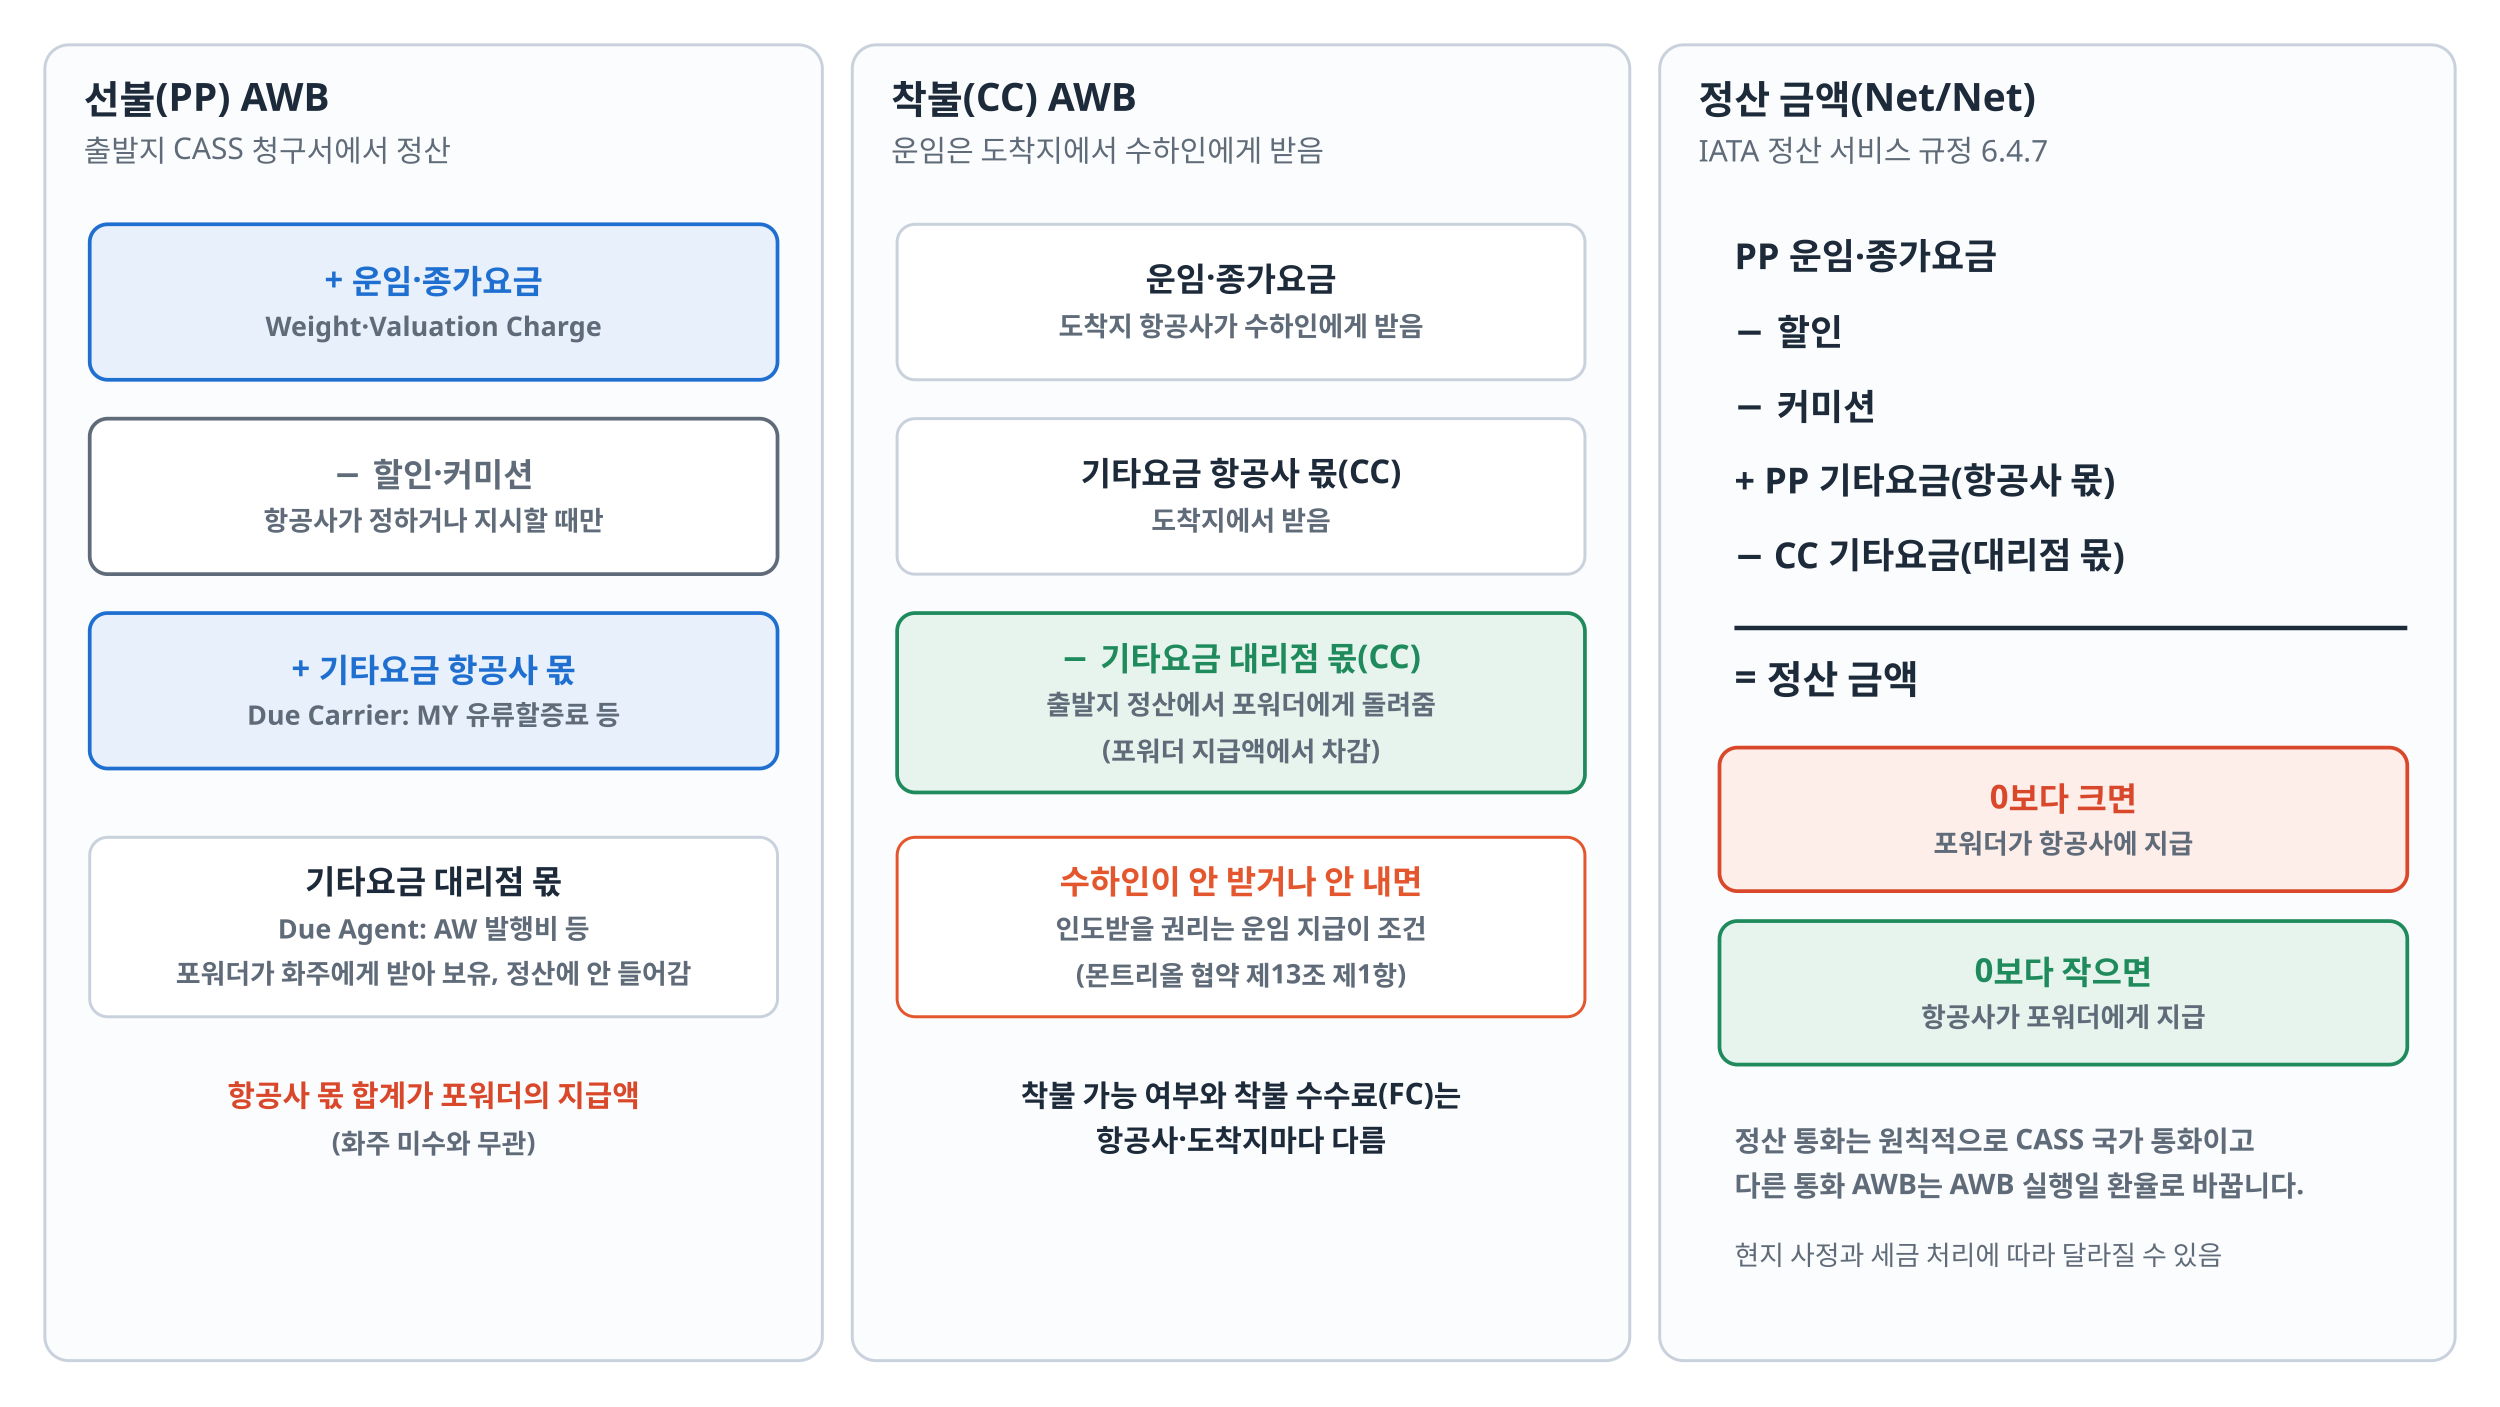
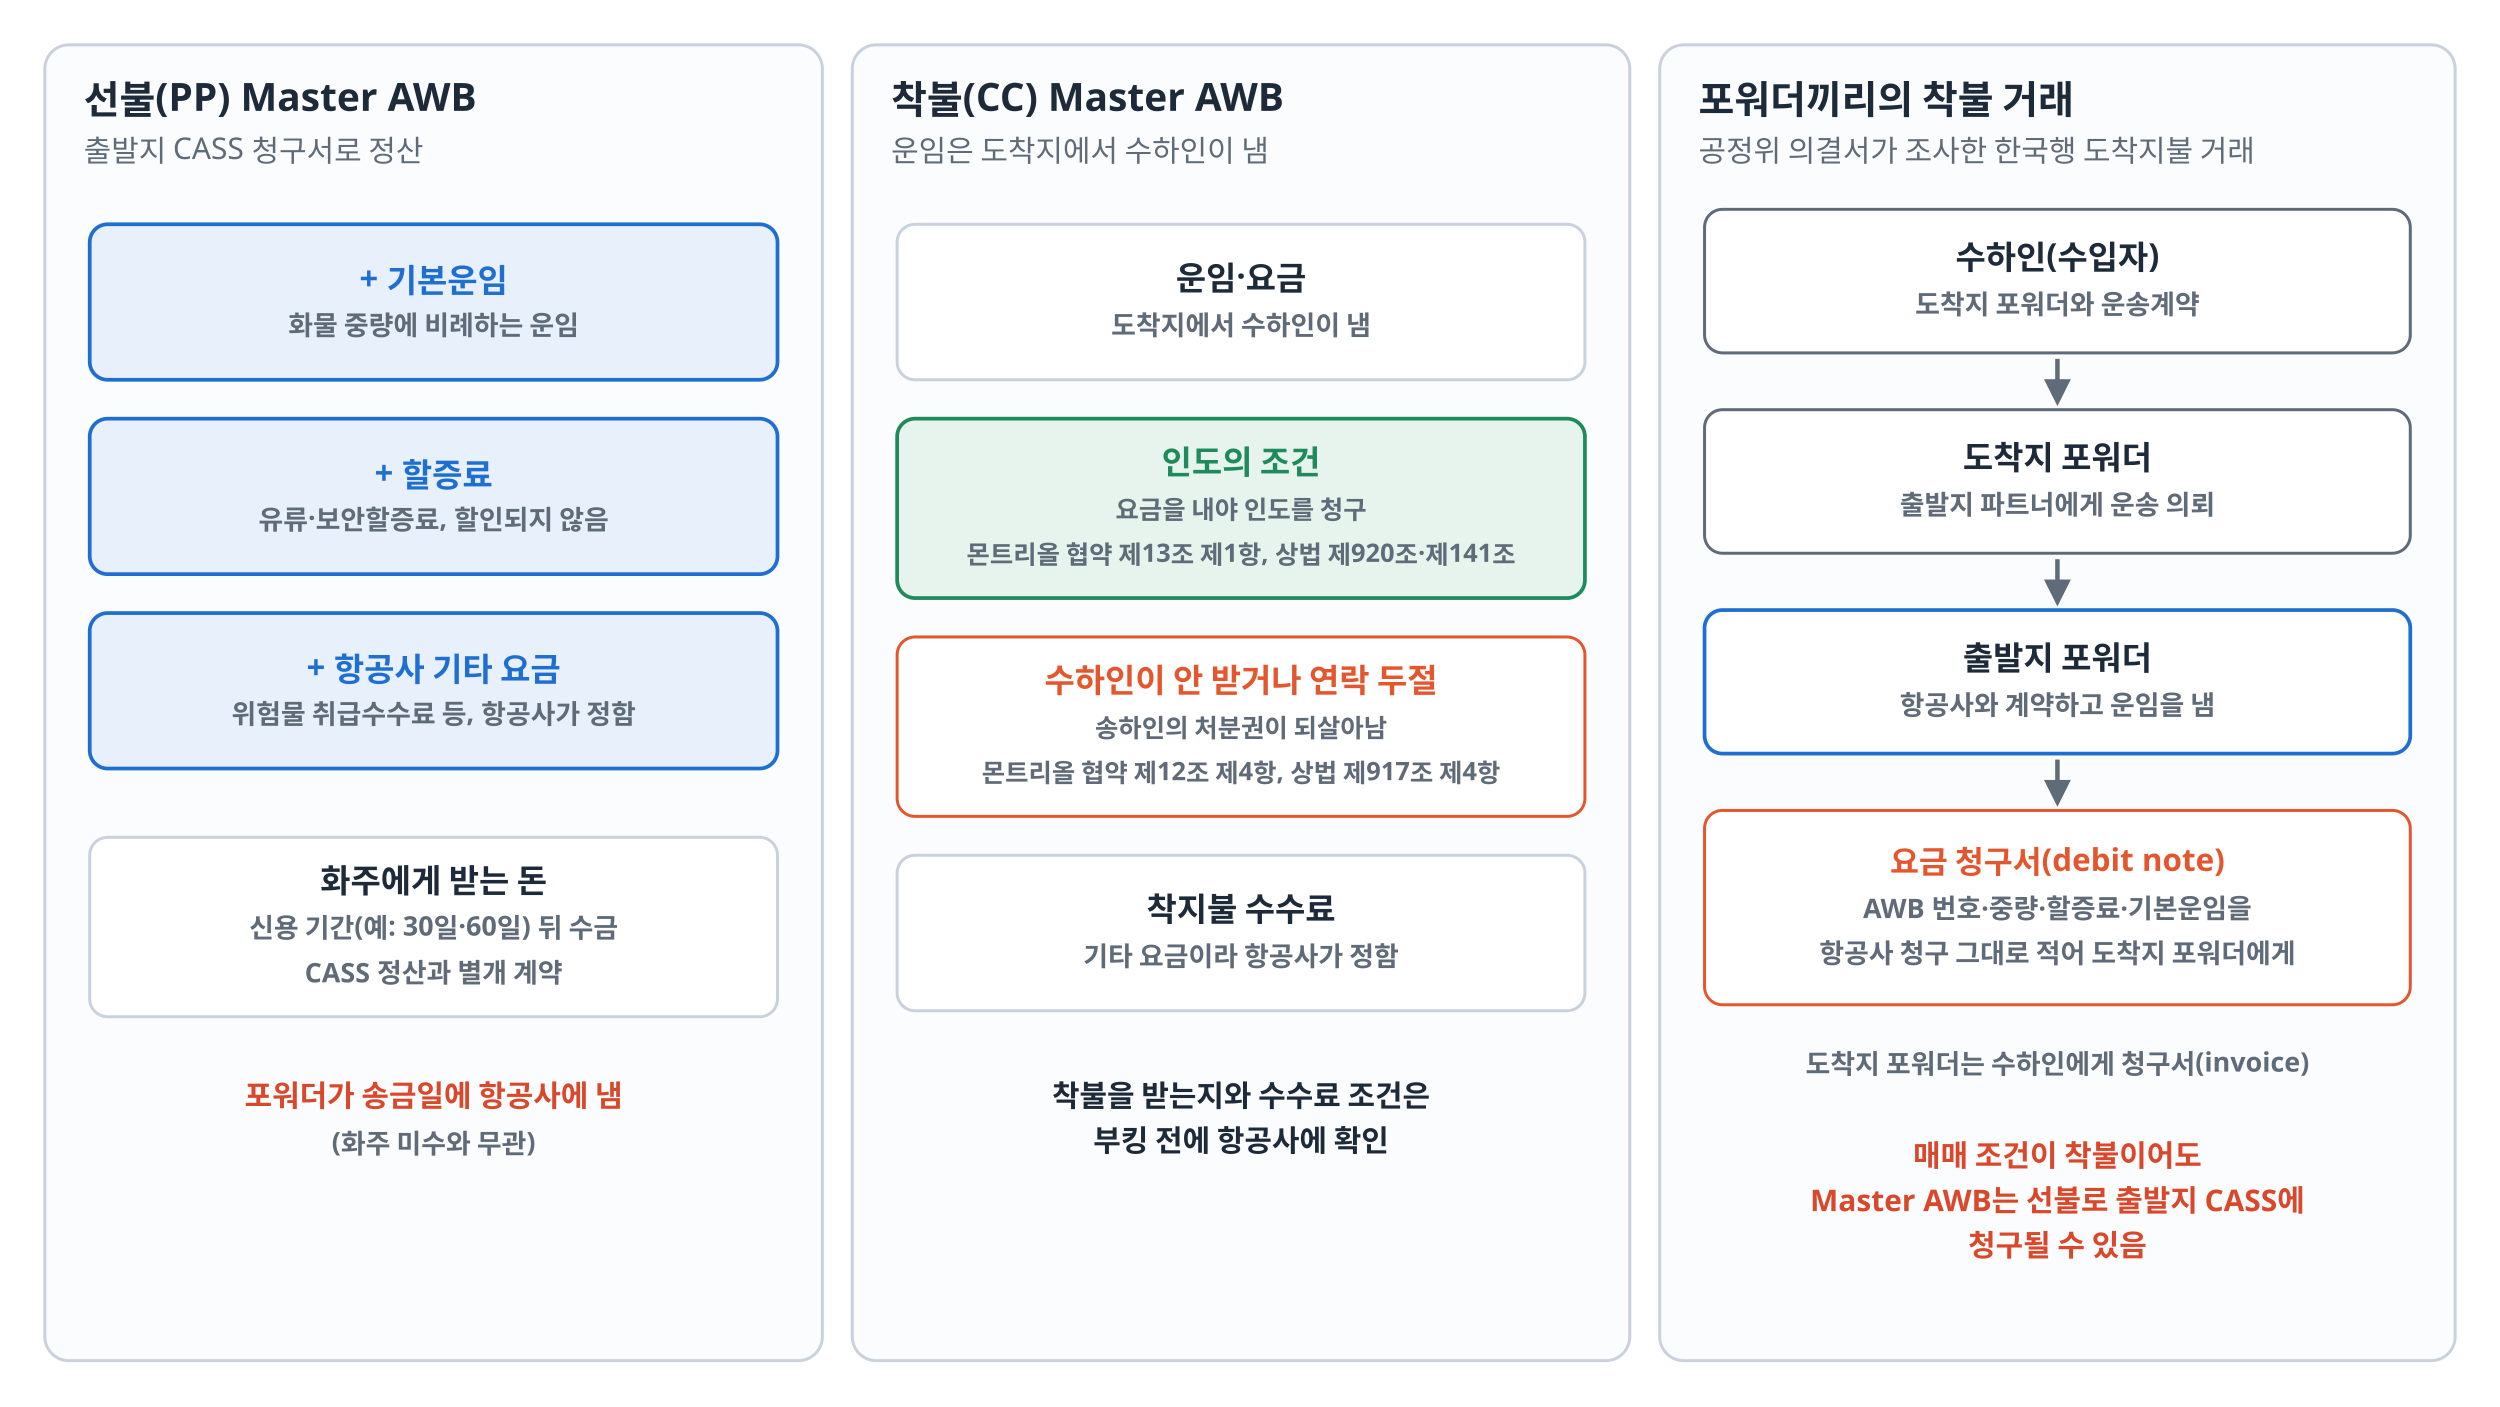
<svg xmlns="http://www.w3.org/2000/svg" viewBox="0 0 1672 941" width="1672" height="941" font-family="Pretendard, 'Noto Sans KR', 'Malgun Gothic', 'Apple SD Gothic Neo', sans-serif">
  <defs>
    <marker id="m-blue" viewBox="0 0 10 10" refX="8" refY="5" markerWidth="6" markerHeight="6" orient="auto-start-reverse">
      <path d="M0 0 10 5 0 10z" fill="#1f6fd1" />
    </marker>
    <marker id="m-green" viewBox="0 0 10 10" refX="8" refY="5" markerWidth="6" markerHeight="6" orient="auto-start-reverse">
      <path d="M0 0 10 5 0 10z" fill="#1f8a5b" />
    </marker>
    <marker id="m-red" viewBox="0 0 10 10" refX="8" refY="5" markerWidth="6" markerHeight="6" orient="auto-start-reverse">
      <path d="M0 0 10 5 0 10z" fill="#d9482b" />
    </marker>
    <marker id="m-ink" viewBox="0 0 10 10" refX="8" refY="5" markerWidth="6" markerHeight="6" orient="auto-start-reverse">
      <path d="M0 0 10 5 0 10z" fill="#5f6b78" />
    </marker>
    <marker id="m-org" viewBox="0 0 10 10" refX="8" refY="5" markerWidth="6" markerHeight="6" orient="auto-start-reverse">
      <path d="M0 0 10 5 0 10z" fill="#e4572e" />
    </marker>
  </defs>
  <rect width="1672" height="941" fill="#ffffff" />
  <rect x="30" y="30" width="520" height="880" fill="#fbfcfd" stroke="#c9d2dc" stroke-width="2" rx="16" />
  <rect x="570" y="30" width="520" height="880" fill="#fbfcfd" stroke="#c9d2dc" stroke-width="2" rx="16" />
  <rect x="1110" y="30" width="532" height="880" fill="#fbfcfd" stroke="#c9d2dc" stroke-width="2" rx="16" />
-   <text x="56" y="76" font-size="26" font-weight="800" fill="#1d2a3a" text-anchor="start">선불(PP) AWB</text>
-   <text x="56" y="108" font-size="20" font-weight="500" fill="#5f6b78" text-anchor="start">출발지 CASS 청구서에서 정산</text>
+   <text x="56" y="76" font-size="26" font-weight="800" fill="#1d2a3a" text-anchor="start">선불(PP) Master AWB</text>
+   <text x="56" y="108" font-size="20" font-weight="500" fill="#5f6b78" text-anchor="start">출발지 CASS 청구서로 정산</text>
  <rect x="60" y="150" width="460" height="104" rx="12" fill="#e8f0fb" stroke="#1f6fd1" stroke-width="2.5" />
-   <text x="290.0" y="194.7" font-size="22" font-weight="800" fill="#1f6fd1" text-anchor="middle">+ 운임·종가요금</text>
-   <text x="290.0" y="224.7" font-size="18" font-weight="600" fill="#5f6b78" text-anchor="middle">Weight·Valuation Charge</text>
-   <rect x="60" y="280" width="460" height="104" rx="12" fill="#ffffff" stroke="#5f6b78" stroke-width="2.5" />
-   <text x="290.0" y="324.7" font-size="22" font-weight="800" fill="#5f6b78" text-anchor="middle">− 할인·커미션</text>
-   <text x="290.0" y="354.7" font-size="18" font-weight="600" fill="#5f6b78" text-anchor="middle">항공사가 정하거나 지시할 때만</text>
+   <text x="290.0" y="194.0" font-size="22" font-weight="800" fill="#1f6fd1" text-anchor="middle">+ 기본운임</text>
+   <text x="290.0" y="224.0" font-size="18" font-weight="600" fill="#5f6b78" text-anchor="middle">화물 중량에 비례하는 운임</text>
+   <rect x="60" y="280" width="460" height="104" rx="12" fill="#e8f0fb" stroke="#1f6fd1" stroke-width="2.5" />
+   <text x="290.0" y="324.0" font-size="22" font-weight="800" fill="#1f6fd1" text-anchor="middle">+ 할증료</text>
+   <text x="290.0" y="354.0" font-size="18" font-weight="600" fill="#5f6b78" text-anchor="middle">유류·보안할증료, 할인되지 않음</text>
  <rect x="60" y="410" width="460" height="104" rx="12" fill="#e8f0fb" stroke="#1f6fd1" stroke-width="2.5" />
-   <text x="290.0" y="454.7" font-size="22" font-weight="800" fill="#1f6fd1" text-anchor="middle">+ 기타요금 항공사 몫</text>
-   <text x="290.0" y="484.7" font-size="18" font-weight="600" fill="#5f6b78" text-anchor="middle">Due Carrier: MY 유류할증료 등</text>
+   <text x="290.0" y="454.0" font-size="22" font-weight="800" fill="#1f6fd1" text-anchor="middle">+ 항공사 기타 요금</text>
+   <text x="290.0" y="484.0" font-size="18" font-weight="600" fill="#5f6b78" text-anchor="middle">위험물 취급수수료 등, 항공사가 정함</text>
  <rect x="60" y="560" width="460" height="120" rx="12" fill="#ffffff" stroke="#c9d2dc" stroke-width="2" />
-   <text x="290.0" y="597.7" font-size="22" font-weight="800" fill="#1d2a3a" text-anchor="middle">기타요금 대리점 몫</text>
-   <text x="290.0" y="627.7" font-size="18" font-weight="600" fill="#5f6b78" text-anchor="middle">Due Agent: AW 발행비 등</text>
-   <text x="290.0" y="657.7" font-size="18" font-weight="600" fill="#5f6b78" text-anchor="middle">포워더가 화주에게 받아 보유, 정산에 안 들어감</text>
-   <text x="290" y="740" font-size="20" font-weight="800" fill="#d9482b" text-anchor="middle">항공사 몫 합계가 포워더의 지급액</text>
+   <text x="290.0" y="597.0" font-size="22" font-weight="800" fill="#1d2a3a" text-anchor="middle">화주에게 받는 돈</text>
+   <text x="290.0" y="627.0" font-size="18" font-weight="600" fill="#5f6b78" text-anchor="middle">신용 기간(예: 30일·60일) 뒤 수금</text>
+   <text x="290.0" y="657.0" font-size="18" font-weight="600" fill="#5f6b78" text-anchor="middle">CASS 정산과 별개 계약</text>
+   <text x="290" y="740" font-size="20" font-weight="800" fill="#d9482b" text-anchor="middle">포워더가 송금일에 항공사에 냄</text>
  <text x="290" y="770" font-size="18" font-weight="600" fill="#5f6b78" text-anchor="middle">(화주 미수와 무관)</text>
-   <text x="596" y="76" font-size="26" font-weight="800" fill="#1d2a3a" text-anchor="start">착불(CC) AWB</text>
-   <text x="596" y="108" font-size="20" font-weight="500" fill="#5f6b78" text-anchor="start">운임은 도착지에서 수하인에게 받음</text>
+   <text x="596" y="76" font-size="26" font-weight="800" fill="#1d2a3a" text-anchor="start">착불(CC) Master AWB</text>
+   <text x="596" y="108" font-size="20" font-weight="500" fill="#5f6b78" text-anchor="start">운임은 도착지에서 수하인이 냄</text>
  <rect x="600" y="150" width="460" height="104" rx="12" fill="#ffffff" stroke="#c9d2dc" stroke-width="2" />
-   <text x="830.0" y="194.7" font-size="22" font-weight="800" fill="#1d2a3a" text-anchor="middle">운임·종가요금</text>
-   <text x="830.0" y="224.7" font-size="18" font-weight="600" fill="#5f6b78" text-anchor="middle">도착지 항공사가 수하인에게 받음</text>
-   <rect x="600" y="280" width="460" height="104" rx="12" fill="#ffffff" stroke="#c9d2dc" stroke-width="2" />
-   <text x="830.0" y="324.7" font-size="22" font-weight="800" fill="#1d2a3a" text-anchor="middle">기타요금 항공사 몫(CC)</text>
-   <text x="830.0" y="354.7" font-size="18" font-weight="600" fill="#5f6b78" text-anchor="middle">도착지에서 받음</text>
-   <rect x="600" y="410" width="460" height="120" rx="12" fill="#e6f4ed" stroke="#1f8a5b" stroke-width="2.5" />
-   <text x="830.0" y="447.7" font-size="22" font-weight="800" fill="#1f8a5b" text-anchor="middle">− 기타요금 대리점 몫(CC)</text>
-   <text x="830.0" y="477.7" font-size="18" font-weight="600" fill="#5f6b78" text-anchor="middle">출발지 정산에서 포워더에게 돌려줌</text>
-   <text x="830.0" y="507.7" font-size="18" font-weight="600" fill="#5f6b78" text-anchor="middle">(포워더 지급액에서 차감)</text>
-   <rect x="600" y="560" width="460" height="120" rx="12" fill="#ffffff" stroke="#e4572e" stroke-width="2" />
-   <text x="830.0" y="597.7" font-size="22" font-weight="800" fill="#e4572e" text-anchor="middle">수하인이 안 받거나 안 내면</text>
-   <text x="830.0" y="627.7" font-size="18" font-weight="600" fill="#5f6b78" text-anchor="middle">인도받을 권리는 운임 지급이 조건</text>
-   <text x="830.0" y="657.7" font-size="18" font-weight="600" fill="#5f6b78" text-anchor="middle">(몬트리올 협약 제13조 제1항)</text>
-   <text x="830" y="740" font-size="20" font-weight="800" fill="#1d2a3a" text-anchor="middle">착불 가능 여부와 착불 수수료(FC)는</text>
-   <text x="830" y="770" font-size="20" font-weight="800" fill="#1d2a3a" text-anchor="middle">항공사·도착지마다 다름</text>
-   <text x="1136" y="76" font-size="26" font-weight="800" fill="#1d2a3a" text-anchor="start">정산 금액(Net/Net)</text>
-   <text x="1136" y="108" font-size="20" font-weight="500" fill="#5f6b78" text-anchor="start">IATA 정산 서비스 규정 6.4.7</text>
-   <text x="1160" y="180" font-size="24" font-weight="800" fill="#1d2a3a" text-anchor="start">PP 운임·종가요금</text>
-   <text x="1160" y="230" font-size="24" font-weight="700" fill="#1d2a3a" text-anchor="start">− 할인</text>
-   <text x="1160" y="280" font-size="24" font-weight="700" fill="#1d2a3a" text-anchor="start">− 커미션</text>
-   <text x="1160" y="330" font-size="24" font-weight="700" fill="#1d2a3a" text-anchor="start">+ PP 기타요금(항공사 몫)</text>
-   <text x="1160" y="380" font-size="24" font-weight="700" fill="#1d2a3a" text-anchor="start">− CC 기타요금(대리점 몫)</text>
-   <line x1="1160" y1="420" x2="1610" y2="420" stroke="#1d2a3a" stroke-width="3" />
-   <text x="1160" y="462" font-size="26" font-weight="800" fill="#1d2a3a" text-anchor="start">= 정산 금액</text>
-   <rect x="1150" y="500" width="460" height="96" rx="12" fill="#fdeeea" stroke="#d9482b" stroke-width="2.5" />
-   <text x="1380.0" y="540.7" font-size="22" font-weight="800" fill="#d9482b" text-anchor="middle">0보다 크면</text>
-   <text x="1380.0" y="570.7" font-size="18" font-weight="600" fill="#5f6b78" text-anchor="middle">포워더가 항공사에 지급</text>
-   <rect x="1150" y="616" width="460" height="96" rx="12" fill="#e6f4ed" stroke="#1f8a5b" stroke-width="2.5" />
-   <text x="1380.0" y="656.7" font-size="22" font-weight="800" fill="#1f8a5b" text-anchor="middle">0보다 작으면</text>
-   <text x="1380.0" y="686.7" font-size="18" font-weight="600" fill="#5f6b78" text-anchor="middle">항공사가 포워더에게 지급</text>
-   <text x="1160" y="770" font-size="19" font-weight="600" fill="#5f6b78" text-anchor="start">정산 통화는 원칙적으로 CASS 국가 통화이고</text>
-   <text x="1160" y="800" font-size="19" font-weight="600" fill="#5f6b78" text-anchor="start">다른 통화 AWB는 AWB 실행일 환율로 바꿉니다.</text>
-   <text x="1160" y="846" font-size="18" font-weight="500" fill="#5f6b78" text-anchor="start">현지 사정과 세금 처리에 따라 달라질 수 있음</text>
+   <text x="830.0" y="194.0" font-size="22" font-weight="800" fill="#1d2a3a" text-anchor="middle">운임·요금</text>
+   <text x="830.0" y="224.0" font-size="18" font-weight="600" fill="#5f6b78" text-anchor="middle">도착지에서 수하인이 냄</text>
+   <rect x="600" y="280" width="460" height="120" rx="12" fill="#e6f4ed" stroke="#1f8a5b" stroke-width="2.5" />
+   <text x="830.0" y="317.0" font-size="22" font-weight="800" fill="#1f8a5b" text-anchor="middle">인도의 조건</text>
+   <text x="830.0" y="347.0" font-size="17" font-weight="600" fill="#5f6b78" text-anchor="middle">요금을 내야 인도를 청구</text>
+   <text x="830.0" y="377.0" font-size="17" font-weight="600" fill="#5f6b78" text-anchor="middle">몬트리올 협약 제13조 제1항, 상법 제920조·제141조</text>
+   <rect x="600" y="426" width="460" height="120" rx="12" fill="#ffffff" stroke="#e4572e" stroke-width="2" />
+   <text x="830.0" y="463.0" font-size="22" font-weight="800" fill="#e4572e" text-anchor="middle">수하인이 안 받거나 연락 두절</text>
+   <text x="830.0" y="493.0" font-size="17" font-weight="600" fill="#5f6b78" text-anchor="middle">송하인의 처분권이 되살아남</text>
+   <text x="830.0" y="523.0" font-size="17" font-weight="600" fill="#5f6b78" text-anchor="middle">몬트리올 협약 제12조 제4항, 상법 제917조 제4항</text>
+   <rect x="600" y="572" width="460" height="104" rx="12" fill="#ffffff" stroke="#c9d2dc" stroke-width="2" />
+   <text x="830.0" y="616.0" font-size="22" font-weight="800" fill="#1d2a3a" text-anchor="middle">착지불 수수료</text>
+   <text x="830.0" y="646.0" font-size="18" font-weight="600" fill="#5f6b78" text-anchor="middle">기타 요금이라 항공사가 정함</text>
+   <text x="830" y="740" font-size="20" font-weight="800" fill="#1d2a3a" text-anchor="middle">착불을 받는지와 수수료 조건은</text>
+   <text x="830" y="770" font-size="20" font-weight="800" fill="#1d2a3a" text-anchor="middle">부킹 전에 항공사에 확인</text>
+   <text x="1136" y="76" font-size="26" font-weight="800" fill="#1d2a3a" text-anchor="start">포워더끼리의 착불 거래</text>
+   <text x="1136" y="108" font-size="20" font-weight="500" fill="#5f6b78" text-anchor="start">공정위 의결서가 조사한 한국행 도착지불 거래</text>
+   <rect x="1140" y="140" width="472" height="96" rx="12" fill="#ffffff" stroke="#5f6b78" stroke-width="2" />
+   <text x="1376.0" y="180.0" font-size="22" font-weight="800" fill="#1d2a3a" text-anchor="middle">수하인(수입자)</text>
+   <text x="1376.0" y="210.0" font-size="18" font-weight="600" fill="#5f6b78" text-anchor="middle">도착지 포워더와 운송계약</text>
+   <line x1="1376" y1="240" x2="1376" y2="268" stroke="#5f6b78" stroke-width="3" marker-end="url(#m-ink)" />
+   <rect x="1140" y="274" width="472" height="96" rx="12" fill="#ffffff" stroke="#5f6b78" stroke-width="2" />
+   <text x="1376.0" y="314.0" font-size="22" font-weight="800" fill="#1d2a3a" text-anchor="middle">도착지 포워더</text>
+   <text x="1376.0" y="344.0" font-size="18" font-weight="600" fill="#5f6b78" text-anchor="middle">출발지 파트너에게 운송 의뢰</text>
+   <line x1="1376" y1="374" x2="1376" y2="402" stroke="#5f6b78" stroke-width="3" marker-end="url(#m-ink)" />
+   <rect x="1140" y="408" width="472" height="96" rx="12" fill="#ffffff" stroke="#1f6fd1" stroke-width="2.5" />
+   <text x="1376.0" y="448.0" font-size="22" font-weight="800" fill="#1d2a3a" text-anchor="middle">출발지 포워더</text>
+   <text x="1376.0" y="478.0" font-size="18" font-weight="600" fill="#5f6b78" text-anchor="middle">항공사와 계약하고 운임을 냄</text>
+   <line x1="1376" y1="508" x2="1376" y2="536" stroke="#5f6b78" stroke-width="3" marker-end="url(#m-ink)" />
+   <rect x="1140" y="542" width="472" height="130" rx="12" fill="#ffffff" stroke="#e4572e" stroke-width="2" />
+   <text x="1376.0" y="584.0" font-size="21" font-weight="800" fill="#e4572e" text-anchor="middle">요금 청구서(debit note)</text>
+   <text x="1376.0" y="614.0" font-size="18" font-weight="600" fill="#5f6b78" text-anchor="middle">AWB 번호·중량·할증료·기본운임을</text>
+   <text x="1376.0" y="644.0" font-size="18" font-weight="600" fill="#5f6b78" text-anchor="middle">항공사 청구 그대로 적어 도착지 포워더에게</text>
+   <text x="1376" y="718" font-size="18" font-weight="600" fill="#5f6b78" text-anchor="middle">도착지 포워더는 수하인에게 청구서(invoice)</text>
+   <text x="1376" y="780" font-size="20" font-weight="800" fill="#d9482b" text-anchor="middle">매매 조건이 착불이어도</text>
+   <text x="1376" y="810" font-size="20" font-weight="800" fill="#d9482b" text-anchor="middle">Master AWB는 선불로 출발지 CASS에</text>
+   <text x="1376" y="840" font-size="20" font-weight="800" fill="#d9482b" text-anchor="middle">청구될 수 있음</text>
</svg>
